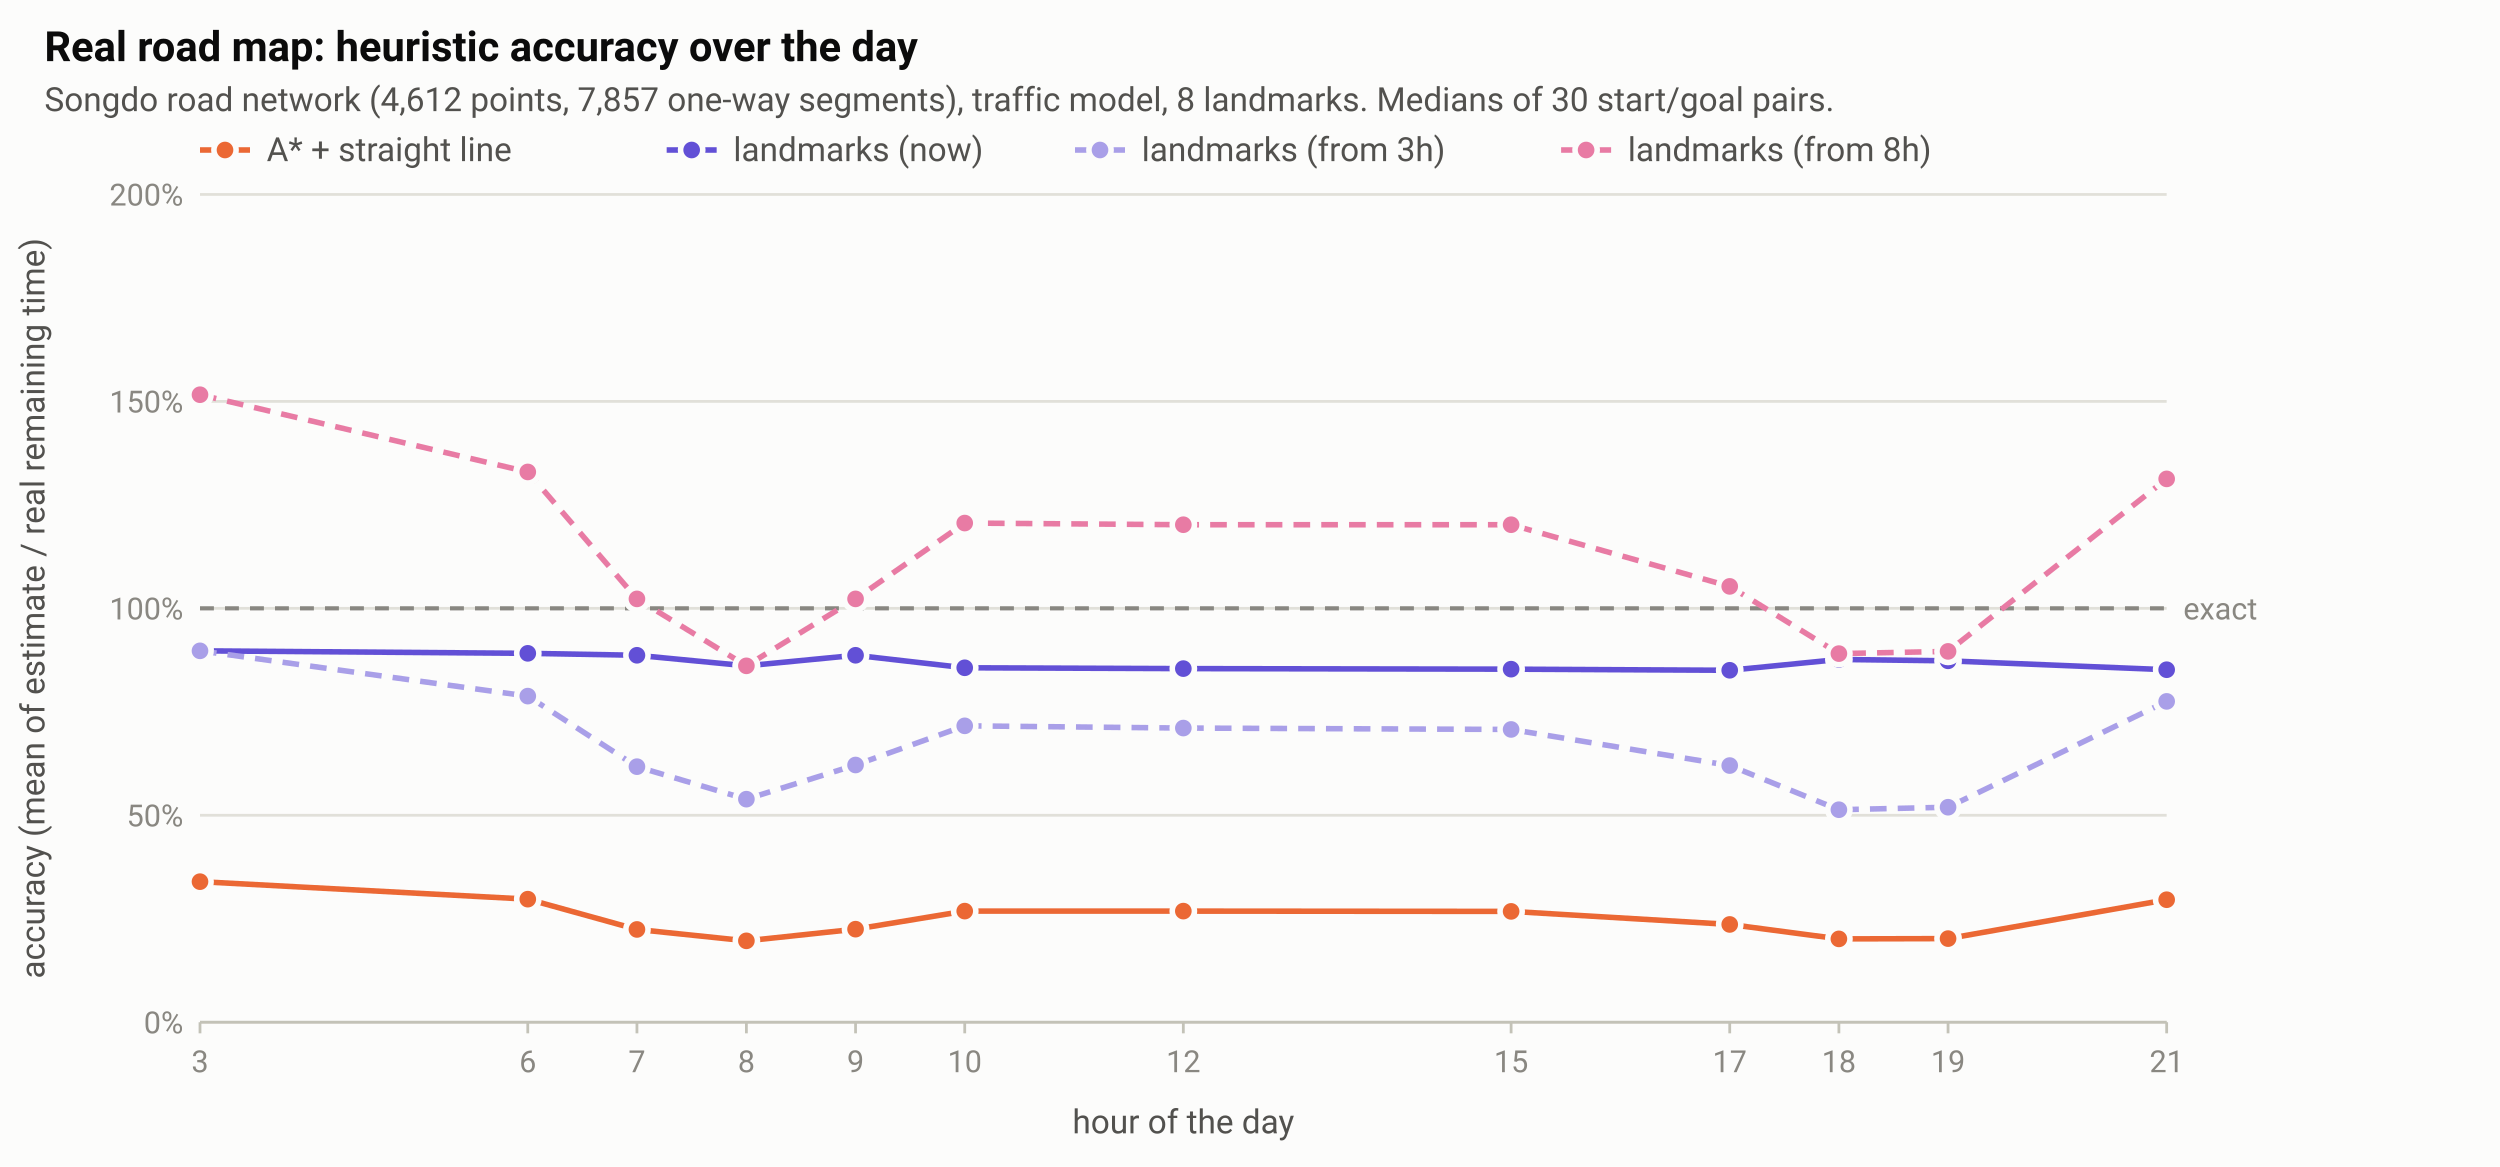
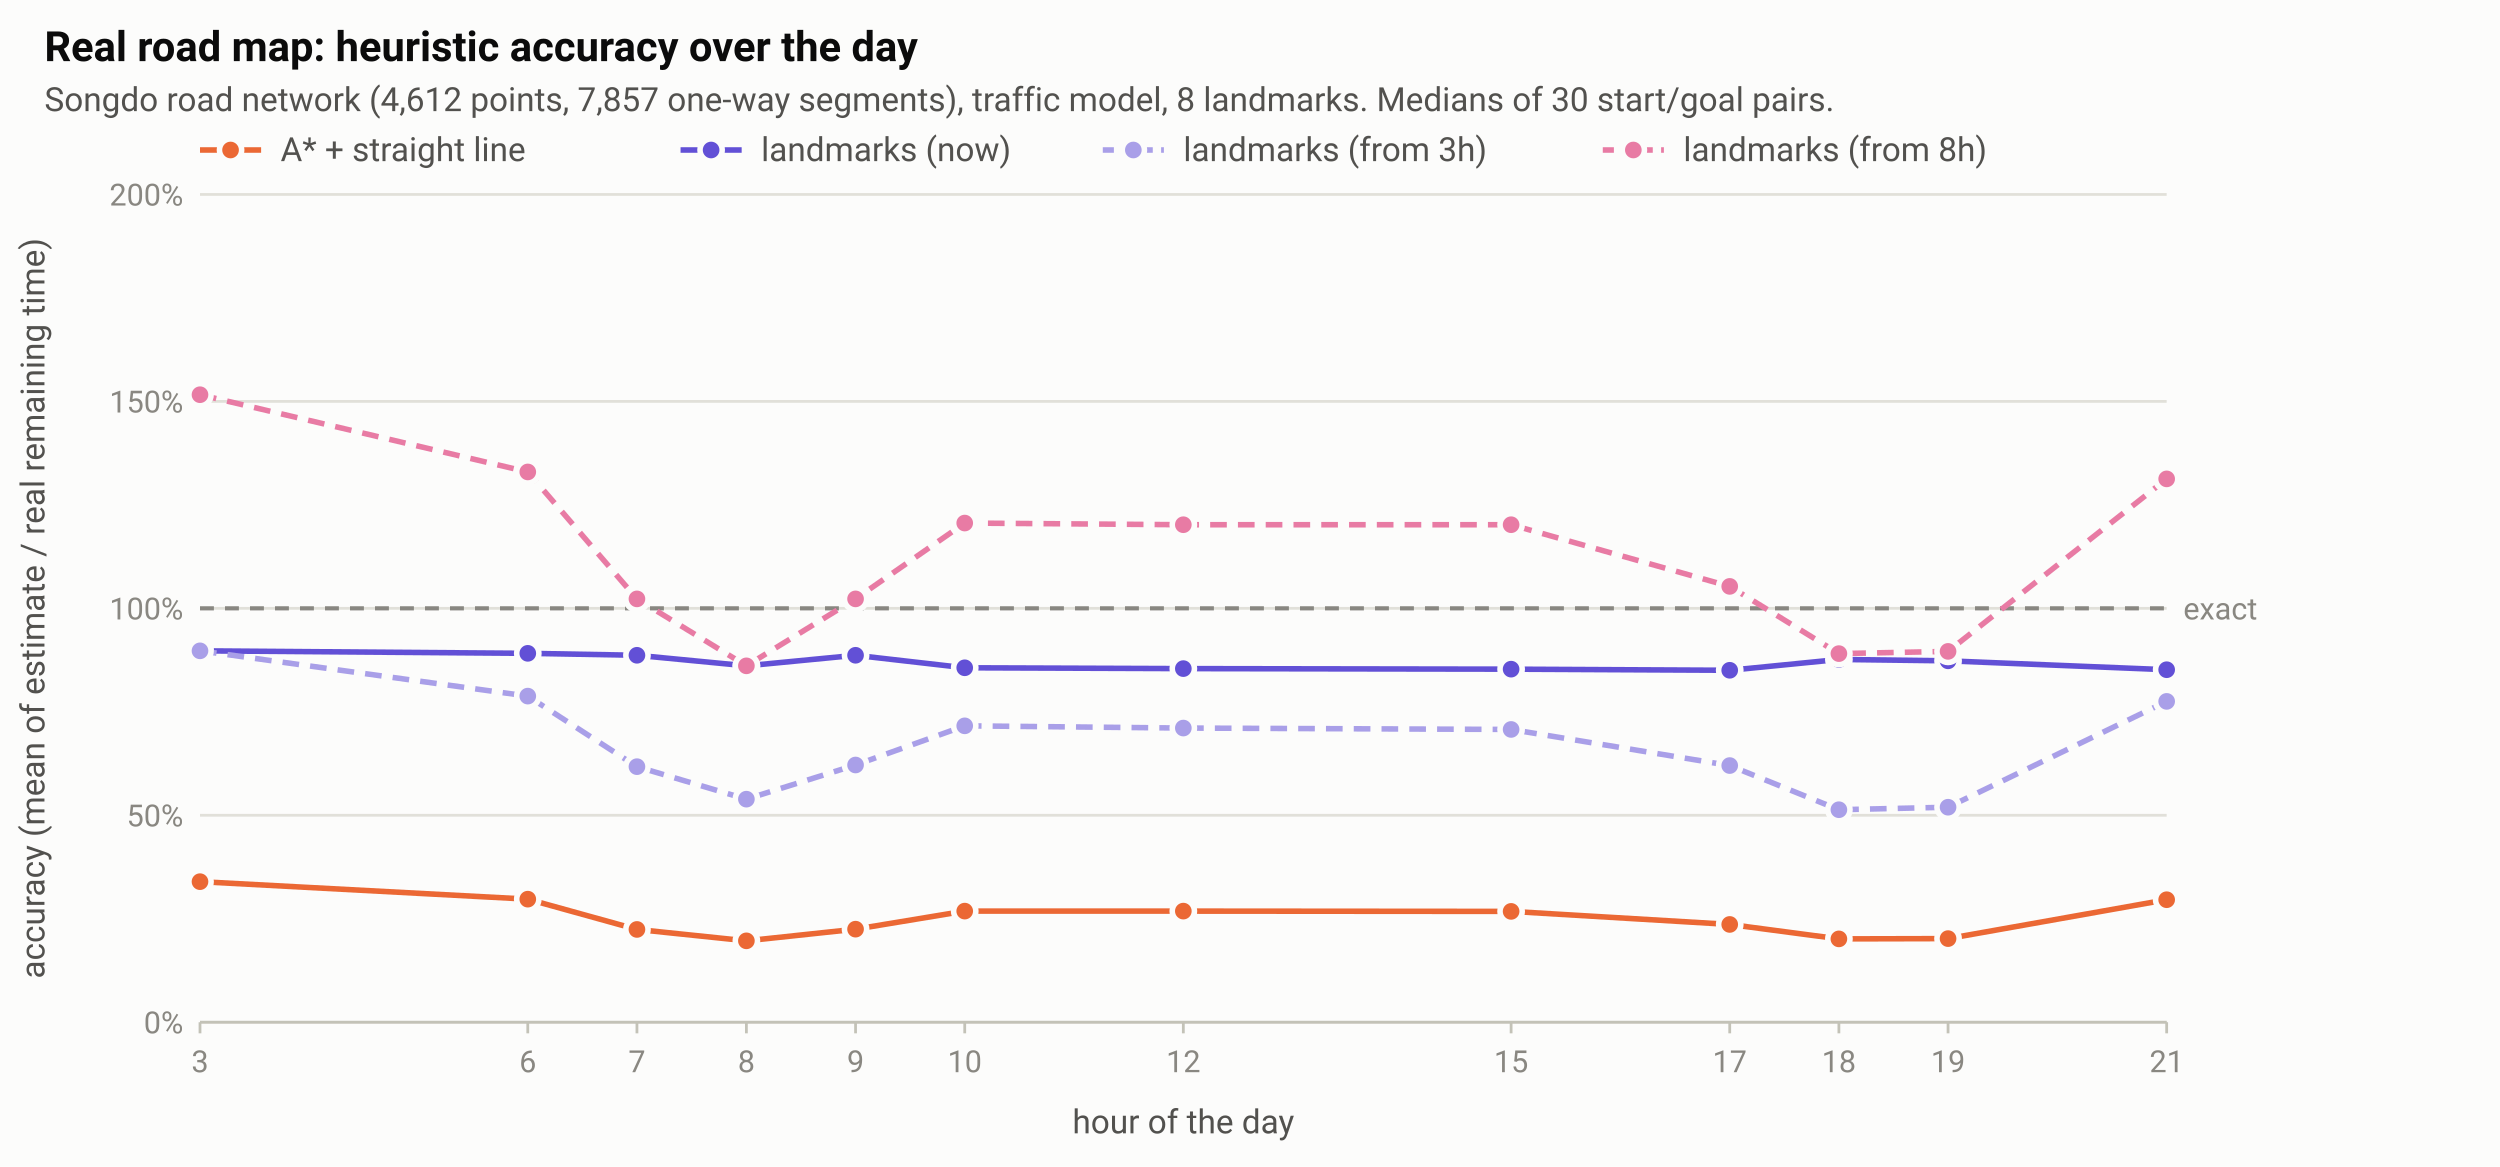
<svg xmlns="http://www.w3.org/2000/svg" width="900" height="420" viewBox="0 0 900 420" font-family="system-ui, -apple-system, 'Segoe UI', Roboto, Helvetica, Arial, sans-serif">
  <rect width="100%" height="100%" fill="#fcfcfb" />
  <text x="16.0" y="22.0" font-size="15" fill="#0b0b0b" text-anchor="start" font-weight="600">Real road map: heuristic accuracy over the day</text>
  <text x="16.0" y="40.0" font-size="12" fill="#52514e" text-anchor="start" font-weight="normal">Songdo road network (4,612 points, 7,857 one-way segments), traffic model, 8 landmarks. Medians of 30 start/goal pairs.</text>
  <line x1="72" y1="368.0" x2="780" y2="368.0" stroke="#e1e0d9" stroke-width="1" />
  <text x="66.0" y="372.0" font-size="11" fill="#898781" text-anchor="end" font-weight="normal">0%</text>
  <line x1="72" y1="293.5" x2="780" y2="293.5" stroke="#e1e0d9" stroke-width="1" />
  <text x="66.0" y="297.5" font-size="11" fill="#898781" text-anchor="end" font-weight="normal">50%</text>
  <line x1="72" y1="219.0" x2="780" y2="219.0" stroke="#e1e0d9" stroke-width="1" />
  <text x="66.0" y="223.0" font-size="11" fill="#898781" text-anchor="end" font-weight="normal">100%</text>
  <line x1="72" y1="144.5" x2="780" y2="144.5" stroke="#e1e0d9" stroke-width="1" />
  <text x="66.0" y="148.5" font-size="11" fill="#898781" text-anchor="end" font-weight="normal">150%</text>
  <line x1="72" y1="70.0" x2="780" y2="70.0" stroke="#e1e0d9" stroke-width="1" />
  <text x="66.0" y="74.0" font-size="11" fill="#898781" text-anchor="end" font-weight="normal">200%</text>
  <text x="16.0" y="219.0" font-size="12" fill="#52514e" text-anchor="middle" font-weight="normal" transform="rotate(-90 16.0 219.0)">accuracy (mean of estimate / real remaining time)</text>
  <line x1="72.0" y1="368" x2="72.0" y2="372" stroke="#c3c2b7" />
  <text x="72.0" y="386.0" font-size="11" fill="#898781" text-anchor="middle" font-weight="normal">3</text>
  <line x1="190.0" y1="368" x2="190.0" y2="372" stroke="#c3c2b7" />
  <text x="190.0" y="386.0" font-size="11" fill="#898781" text-anchor="middle" font-weight="normal">6</text>
  <line x1="229.3" y1="368" x2="229.3" y2="372" stroke="#c3c2b7" />
  <text x="229.3" y="386.0" font-size="11" fill="#898781" text-anchor="middle" font-weight="normal">7</text>
  <line x1="268.7" y1="368" x2="268.7" y2="372" stroke="#c3c2b7" />
  <text x="268.7" y="386.0" font-size="11" fill="#898781" text-anchor="middle" font-weight="normal">8</text>
  <line x1="308.0" y1="368" x2="308.0" y2="372" stroke="#c3c2b7" />
  <text x="308.0" y="386.0" font-size="11" fill="#898781" text-anchor="middle" font-weight="normal">9</text>
  <line x1="347.3" y1="368" x2="347.3" y2="372" stroke="#c3c2b7" />
  <text x="347.3" y="386.0" font-size="11" fill="#898781" text-anchor="middle" font-weight="normal">10</text>
  <line x1="426.0" y1="368" x2="426.0" y2="372" stroke="#c3c2b7" />
  <text x="426.0" y="386.0" font-size="11" fill="#898781" text-anchor="middle" font-weight="normal">12</text>
  <line x1="544.0" y1="368" x2="544.0" y2="372" stroke="#c3c2b7" />
  <text x="544.0" y="386.0" font-size="11" fill="#898781" text-anchor="middle" font-weight="normal">15</text>
  <line x1="622.7" y1="368" x2="622.7" y2="372" stroke="#c3c2b7" />
  <text x="622.7" y="386.0" font-size="11" fill="#898781" text-anchor="middle" font-weight="normal">17</text>
  <line x1="662.0" y1="368" x2="662.0" y2="372" stroke="#c3c2b7" />
  <text x="662.0" y="386.0" font-size="11" fill="#898781" text-anchor="middle" font-weight="normal">18</text>
  <line x1="701.3" y1="368" x2="701.3" y2="372" stroke="#c3c2b7" />
  <text x="701.3" y="386.0" font-size="11" fill="#898781" text-anchor="middle" font-weight="normal">19</text>
  <line x1="780.0" y1="368" x2="780.0" y2="372" stroke="#c3c2b7" />
  <text x="780.0" y="386.0" font-size="11" fill="#898781" text-anchor="middle" font-weight="normal">21</text>
  <line x1="72" y1="368" x2="780" y2="368" stroke="#c3c2b7" stroke-width="1" />
  <text x="426.0" y="408.0" font-size="12" fill="#52514e" text-anchor="middle" font-weight="normal">hour of the day</text>
  <polyline points="72.0,219.0 780.0,219.0" fill="none" stroke="#898781" stroke-width="1.5" stroke-dasharray="5 4" />
  <text x="786.0" y="223.0" font-size="11" fill="#898781" text-anchor="start" font-weight="normal">exact</text>
  <polyline points="72.0,317.4 190.0,323.7 229.3,334.6 268.7,338.7 308.0,334.5 347.3,328.0 426.0,328.0 544.0,328.1 622.7,332.8 662.0,338.0 701.3,337.9 780.0,323.9" fill="none" stroke="#eb6834" stroke-width="2" />
  <circle cx="72.0" cy="317.4" r="4" fill="#eb6834" stroke="#fcfcfb" stroke-width="2" />
  <circle cx="190.0" cy="323.7" r="4" fill="#eb6834" stroke="#fcfcfb" stroke-width="2" />
  <circle cx="229.3" cy="334.6" r="4" fill="#eb6834" stroke="#fcfcfb" stroke-width="2" />
  <circle cx="268.7" cy="338.7" r="4" fill="#eb6834" stroke="#fcfcfb" stroke-width="2" />
  <circle cx="308.0" cy="334.5" r="4" fill="#eb6834" stroke="#fcfcfb" stroke-width="2" />
  <circle cx="347.3" cy="328.0" r="4" fill="#eb6834" stroke="#fcfcfb" stroke-width="2" />
  <circle cx="426.0" cy="328.0" r="4" fill="#eb6834" stroke="#fcfcfb" stroke-width="2" />
  <circle cx="544.0" cy="328.1" r="4" fill="#eb6834" stroke="#fcfcfb" stroke-width="2" />
  <circle cx="622.7" cy="332.8" r="4" fill="#eb6834" stroke="#fcfcfb" stroke-width="2" />
  <circle cx="662.0" cy="338.0" r="4" fill="#eb6834" stroke="#fcfcfb" stroke-width="2" />
  <circle cx="701.3" cy="337.9" r="4" fill="#eb6834" stroke="#fcfcfb" stroke-width="2" />
  <circle cx="780.0" cy="323.9" r="4" fill="#eb6834" stroke="#fcfcfb" stroke-width="2" />
  <polyline points="72.0,234.3 190.0,235.2 229.3,235.9 268.7,239.7 308.0,235.9 347.3,240.4 426.0,240.7 544.0,240.9 622.7,241.3 662.0,237.4 701.3,237.9 780.0,241.1" fill="none" stroke="#6250d6" stroke-width="2" />
  <circle cx="72.0" cy="234.3" r="4" fill="#6250d6" stroke="#fcfcfb" stroke-width="2" />
  <circle cx="190.0" cy="235.2" r="4" fill="#6250d6" stroke="#fcfcfb" stroke-width="2" />
  <circle cx="229.3" cy="235.9" r="4" fill="#6250d6" stroke="#fcfcfb" stroke-width="2" />
  <circle cx="268.7" cy="239.7" r="4" fill="#6250d6" stroke="#fcfcfb" stroke-width="2" />
  <circle cx="308.0" cy="235.9" r="4" fill="#6250d6" stroke="#fcfcfb" stroke-width="2" />
  <circle cx="347.3" cy="240.4" r="4" fill="#6250d6" stroke="#fcfcfb" stroke-width="2" />
  <circle cx="426.0" cy="240.7" r="4" fill="#6250d6" stroke="#fcfcfb" stroke-width="2" />
  <circle cx="544.0" cy="240.9" r="4" fill="#6250d6" stroke="#fcfcfb" stroke-width="2" />
  <circle cx="622.7" cy="241.3" r="4" fill="#6250d6" stroke="#fcfcfb" stroke-width="2" />
  <circle cx="662.0" cy="237.4" r="4" fill="#6250d6" stroke="#fcfcfb" stroke-width="2" />
  <circle cx="701.3" cy="237.9" r="4" fill="#6250d6" stroke="#fcfcfb" stroke-width="2" />
  <circle cx="780.0" cy="241.1" r="4" fill="#6250d6" stroke="#fcfcfb" stroke-width="2" />
  <polyline points="72.0,234.3 190.0,250.6 229.3,276.0 268.7,287.7 308.0,275.4 347.3,261.3 426.0,262.1 544.0,262.6 622.7,275.6 662.0,291.5 701.3,290.6 780.0,252.5" fill="none" stroke="#a99fe8" stroke-width="2" stroke-dasharray="6 4" />
  <circle cx="72.0" cy="234.3" r="4" fill="#a99fe8" stroke="#fcfcfb" stroke-width="2" />
  <circle cx="190.0" cy="250.6" r="4" fill="#a99fe8" stroke="#fcfcfb" stroke-width="2" />
  <circle cx="229.3" cy="276.0" r="4" fill="#a99fe8" stroke="#fcfcfb" stroke-width="2" />
  <circle cx="268.7" cy="287.7" r="4" fill="#a99fe8" stroke="#fcfcfb" stroke-width="2" />
  <circle cx="308.0" cy="275.4" r="4" fill="#a99fe8" stroke="#fcfcfb" stroke-width="2" />
  <circle cx="347.3" cy="261.3" r="4" fill="#a99fe8" stroke="#fcfcfb" stroke-width="2" />
  <circle cx="426.0" cy="262.1" r="4" fill="#a99fe8" stroke="#fcfcfb" stroke-width="2" />
  <circle cx="544.0" cy="262.6" r="4" fill="#a99fe8" stroke="#fcfcfb" stroke-width="2" />
  <circle cx="622.7" cy="275.6" r="4" fill="#a99fe8" stroke="#fcfcfb" stroke-width="2" />
  <circle cx="662.0" cy="291.5" r="4" fill="#a99fe8" stroke="#fcfcfb" stroke-width="2" />
  <circle cx="701.3" cy="290.6" r="4" fill="#a99fe8" stroke="#fcfcfb" stroke-width="2" />
  <circle cx="780.0" cy="252.5" r="4" fill="#a99fe8" stroke="#fcfcfb" stroke-width="2" />
  <polyline points="72.0,142.1 190.0,169.9 229.3,215.6 268.7,239.7 308.0,215.6 347.3,188.3 426.0,188.9 544.0,188.9 622.7,211.1 662.0,235.3 701.3,234.5 780.0,172.4" fill="none" stroke="#e87ba4" stroke-width="2" stroke-dasharray="6 4" />
  <circle cx="72.0" cy="142.1" r="4" fill="#e87ba4" stroke="#fcfcfb" stroke-width="2" />
  <circle cx="190.0" cy="169.9" r="4" fill="#e87ba4" stroke="#fcfcfb" stroke-width="2" />
  <circle cx="229.3" cy="215.6" r="4" fill="#e87ba4" stroke="#fcfcfb" stroke-width="2" />
  <circle cx="268.7" cy="239.7" r="4" fill="#e87ba4" stroke="#fcfcfb" stroke-width="2" />
  <circle cx="308.0" cy="215.6" r="4" fill="#e87ba4" stroke="#fcfcfb" stroke-width="2" />
  <circle cx="347.3" cy="188.3" r="4" fill="#e87ba4" stroke="#fcfcfb" stroke-width="2" />
  <circle cx="426.0" cy="188.9" r="4" fill="#e87ba4" stroke="#fcfcfb" stroke-width="2" />
  <circle cx="544.0" cy="188.9" r="4" fill="#e87ba4" stroke="#fcfcfb" stroke-width="2" />
  <circle cx="622.7" cy="211.1" r="4" fill="#e87ba4" stroke="#fcfcfb" stroke-width="2" />
  <circle cx="662.0" cy="235.3" r="4" fill="#e87ba4" stroke="#fcfcfb" stroke-width="2" />
  <circle cx="701.3" cy="234.5" r="4" fill="#e87ba4" stroke="#fcfcfb" stroke-width="2" />
  <circle cx="780.0" cy="172.4" r="4" fill="#e87ba4" stroke="#fcfcfb" stroke-width="2" />
-   <line x1="72" y1="54" x2="90" y2="54" stroke="#eb6834" stroke-width="2" />
-   <circle cx="81" cy="54" r="4" fill="#eb6834" stroke="#fcfcfb" stroke-width="2" />
-   <text x="96.0" y="58.0" font-size="12" fill="#52514e" text-anchor="start" font-weight="normal">A* + straight line</text>
-   <line x1="240" y1="54" x2="258" y2="54" stroke="#6250d6" stroke-width="2" />
-   <circle cx="249" cy="54" r="4" fill="#6250d6" stroke="#fcfcfb" stroke-width="2" />
-   <text x="264.0" y="58.0" font-size="12" fill="#52514e" text-anchor="start" font-weight="normal">landmarks (now)</text>
-   <line x1="387" y1="54" x2="405" y2="54" stroke="#a99fe8" stroke-width="2" />
-   <circle cx="396" cy="54" r="4" fill="#a99fe8" stroke="#fcfcfb" stroke-width="2" />
-   <text x="411.0" y="58.0" font-size="12" fill="#52514e" text-anchor="start" font-weight="normal">landmarks (from 3h)</text>
-   <line x1="562" y1="54" x2="580" y2="54" stroke="#e87ba4" stroke-width="2" />
-   <circle cx="571" cy="54" r="4" fill="#e87ba4" stroke="#fcfcfb" stroke-width="2" />
-   <text x="586.0" y="58.0" font-size="12" fill="#52514e" text-anchor="start" font-weight="normal">landmarks (from 8h)</text>
+   <line x1="72" y1="54" x2="94" y2="54" stroke="#eb6834" stroke-width="2" />
+   <circle cx="83" cy="54" r="4" fill="#eb6834" stroke="#fcfcfb" stroke-width="2" />
+   <text x="101.0" y="58.0" font-size="12" fill="#52514e" text-anchor="start" font-weight="normal">A* + straight line</text>
+   <line x1="245" y1="54" x2="267" y2="54" stroke="#6250d6" stroke-width="2" />
+   <circle cx="256" cy="54" r="4" fill="#6250d6" stroke="#fcfcfb" stroke-width="2" />
+   <text x="274.0" y="58.0" font-size="12" fill="#52514e" text-anchor="start" font-weight="normal">landmarks (now)</text>
+   <line x1="397" y1="54" x2="419" y2="54" stroke="#a99fe8" stroke-width="2" stroke-dasharray="4 3" />
+   <circle cx="408" cy="54" r="4" fill="#a99fe8" stroke="#fcfcfb" stroke-width="2" />
+   <text x="426.0" y="58.0" font-size="12" fill="#52514e" text-anchor="start" font-weight="normal">landmarks (from 3h)</text>
+   <line x1="577" y1="54" x2="599" y2="54" stroke="#e87ba4" stroke-width="2" stroke-dasharray="4 3" />
+   <circle cx="588" cy="54" r="4" fill="#e87ba4" stroke="#fcfcfb" stroke-width="2" />
+   <text x="606.0" y="58.0" font-size="12" fill="#52514e" text-anchor="start" font-weight="normal">landmarks (from 8h)</text>
</svg>
